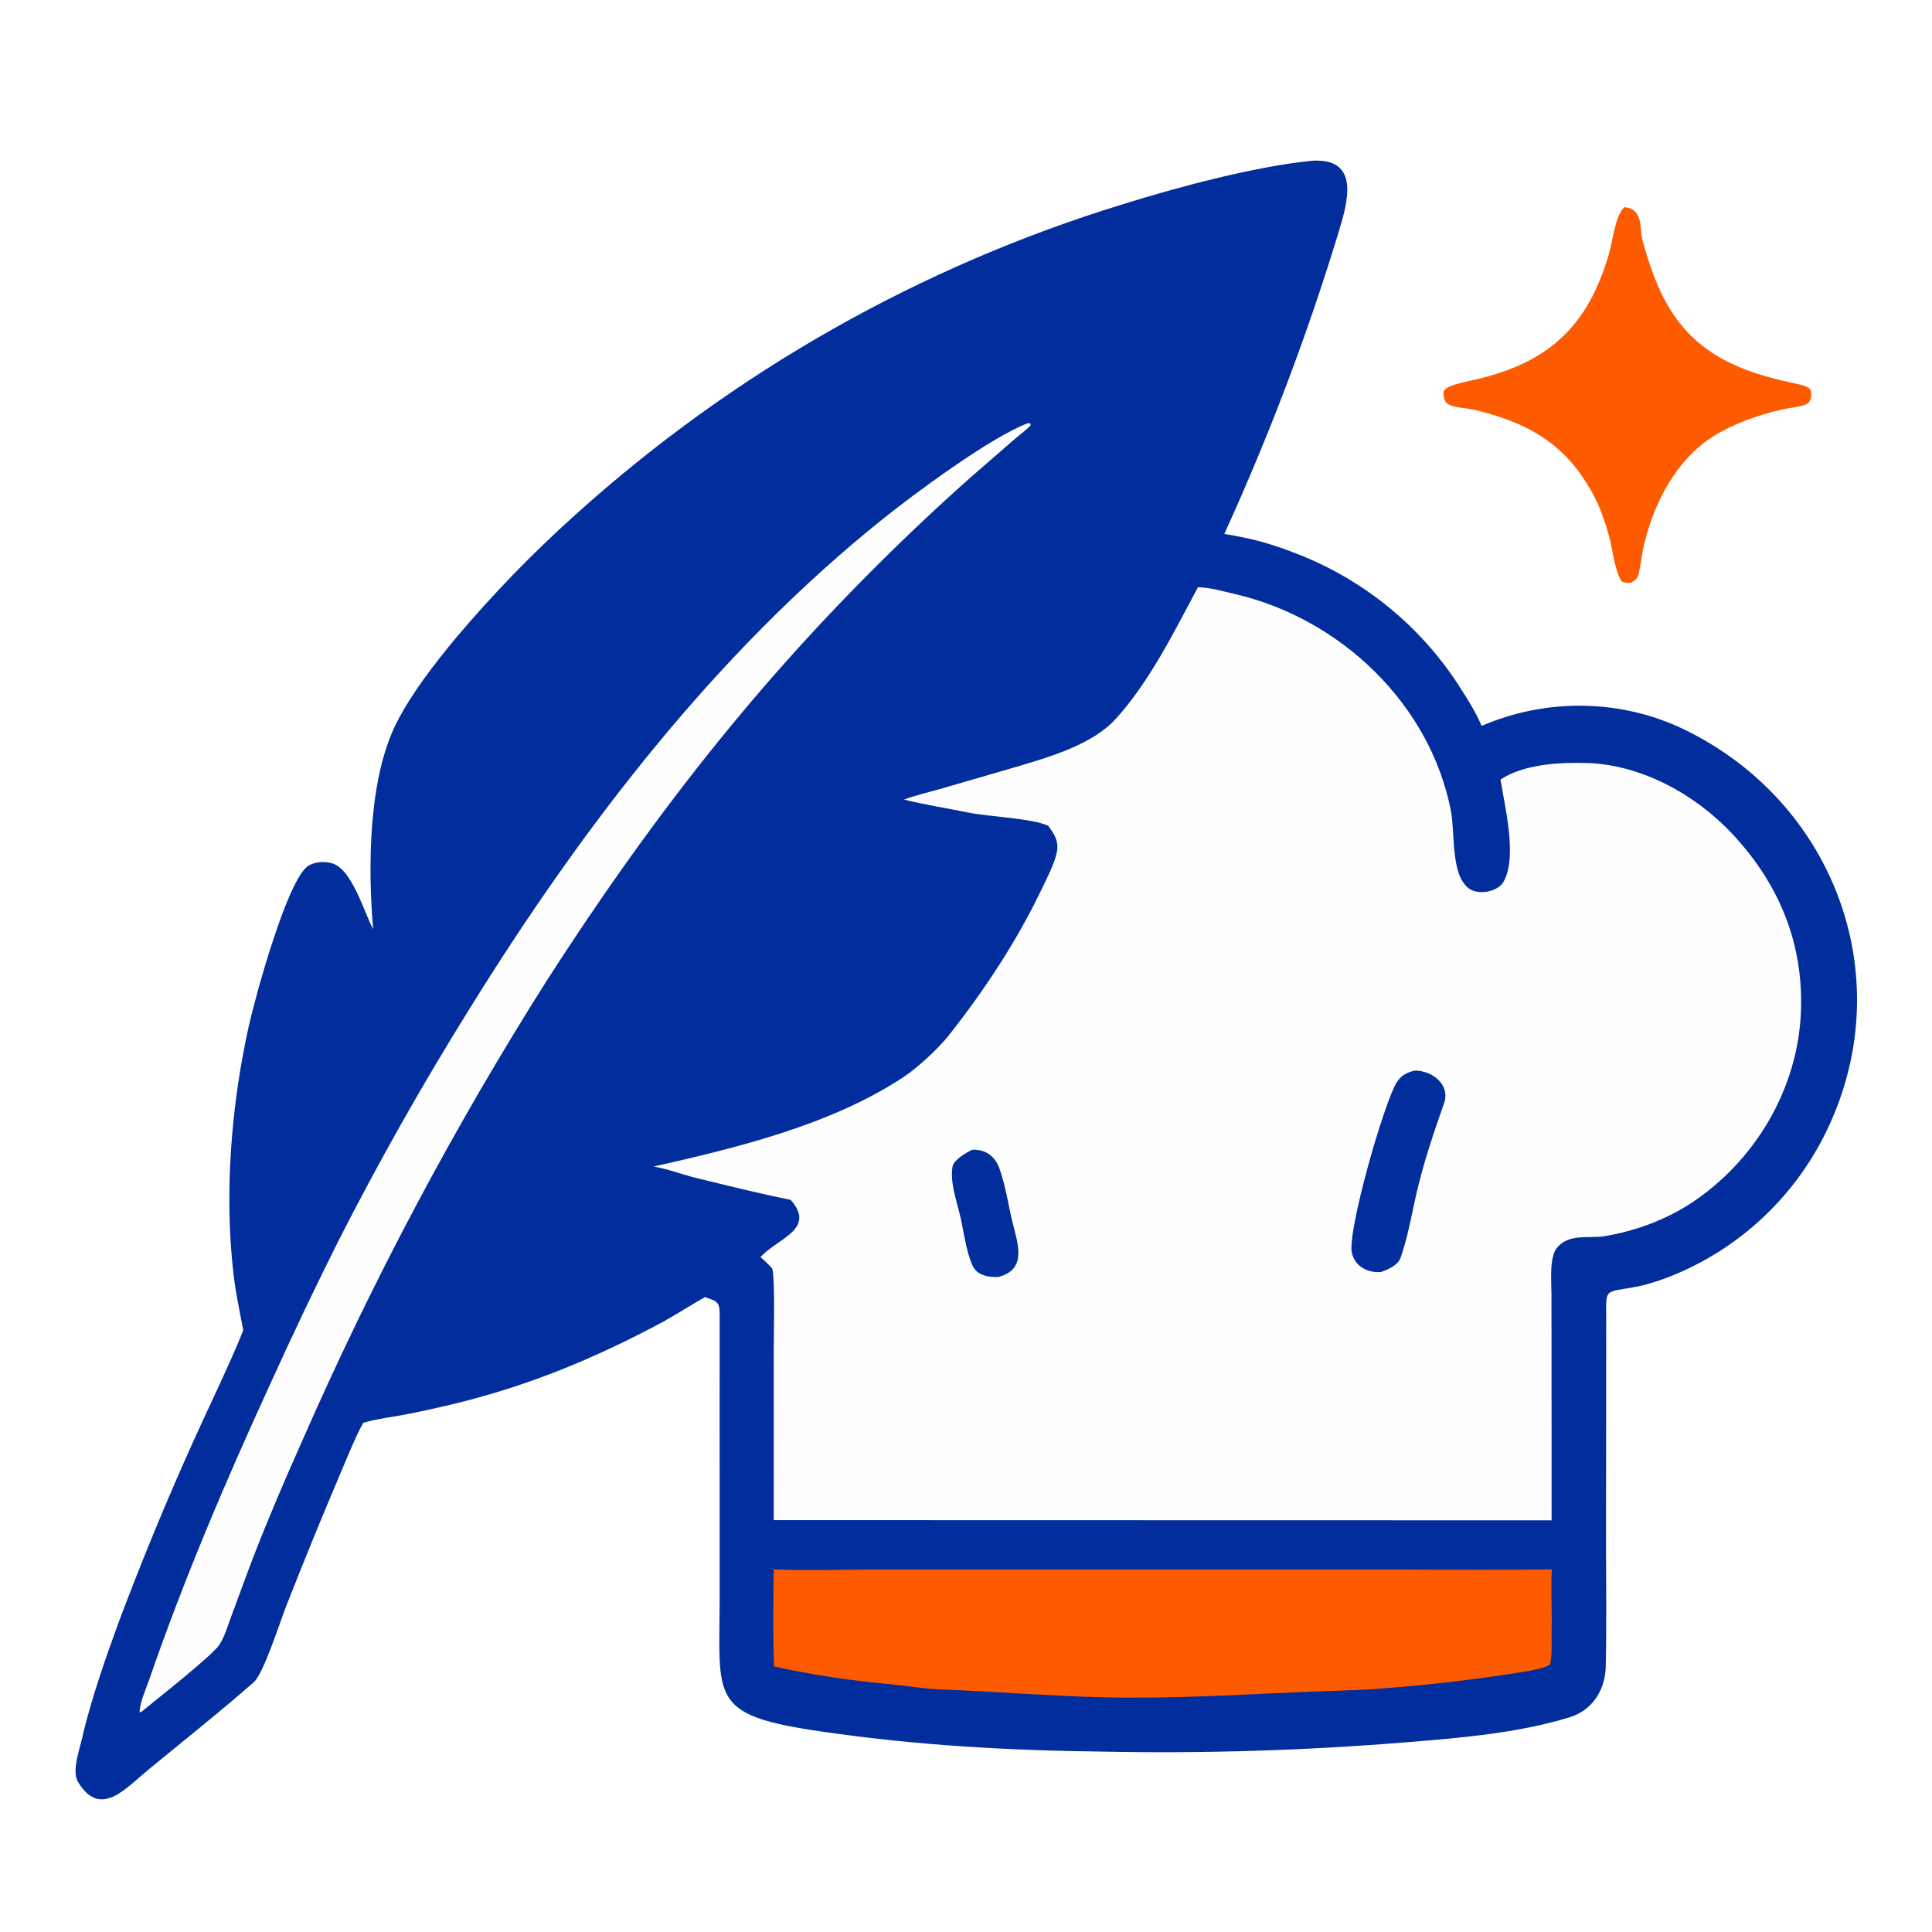
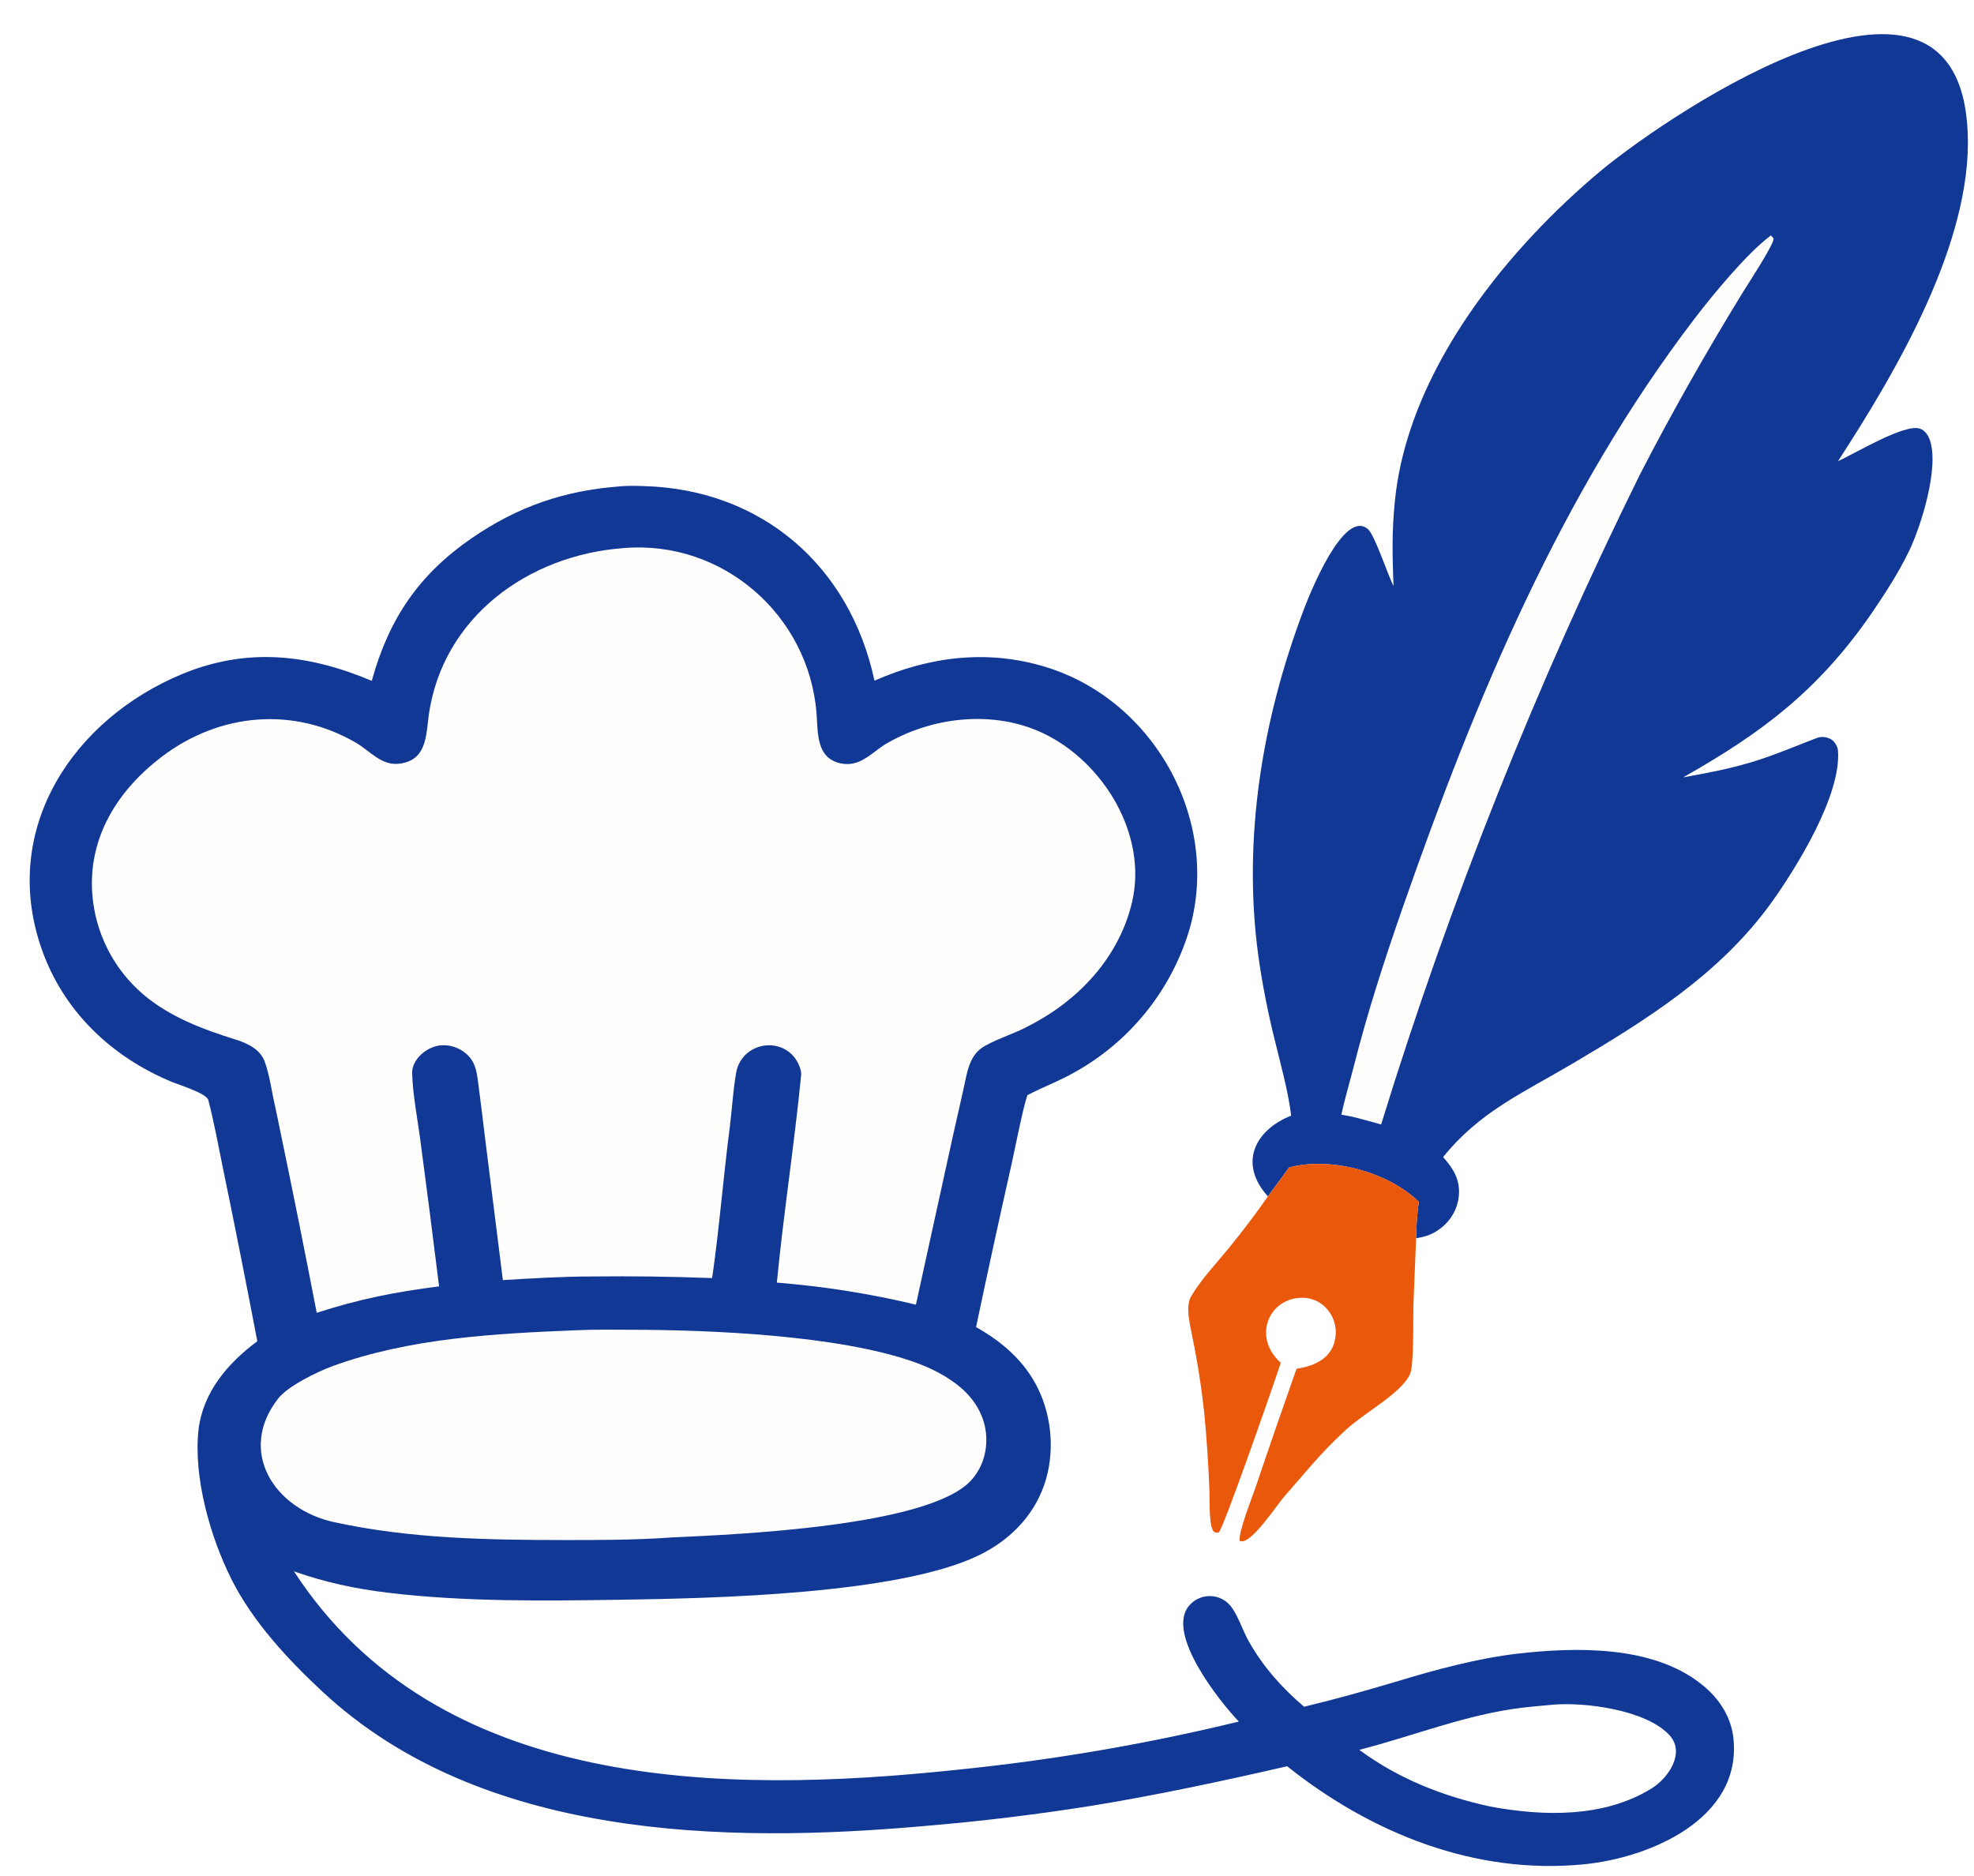
- <svg xmlns="http://www.w3.org/2000/svg" version="1.1" style="display: block;" viewBox="0 0 2000 2000" width="500" height="500" preserveAspectRatio="none">
-   <path transform="translate(0,0)" fill="rgb(2,45,156)" d="M 1358.36 166.406 C 1408.51 163.316 1395.05 209.502 1385.94 239.559 C 1353.7 345.963 1313.52 451.615 1267.38 552.761 C 1296.99 557.473 1316.91 563.108 1344.9 574.185 C 1413.93 601.53 1472.5 650.068 1512.18 712.814 C 1520.62 726.066 1527.53 737.003 1533.8 751.467 C 1600.46 722.54 1678.09 723.406 1743.73 755.277 C 1896.91 829.655 1965.63 1007.33 1893.93 1164.18 C 1860.7 1237.37 1799.89 1294.46 1724.74 1322.99 C 1716.6 1326 1704.94 1329.84 1696.54 1331.51 C 1659.09 1338.96 1662.86 1331.41 1662.73 1368.57 L 1662.55 1601.52 C 1662.6 1642.03 1663.19 1682.48 1662.29 1722.97 C 1662.52 1747.92 1649.5 1770.17 1624.69 1777.79 C 1571.26 1794.2 1510.87 1799.18 1455.7 1803.6 C 1351.93 1812.08 1247.8 1815.32 1143.7 1813.3 C 1043.25 1812.09 950.49 1806.96 851.139 1792.58 C 732.807 1775.45 744.949 1759.48 745.007 1651.87 L 744.938 1450.05 C 744.888 1420.18 745.004 1390.31 745.01 1360.45 C 745.014 1346.67 741.249 1347 729.794 1342.72 C 715.167 1351.08 701.333 1359.95 686.444 1368.3 C 615.861 1406.17 546.775 1434.79 468.777 1453.56 C 452.989 1457.36 437.318 1460.83 421.381 1463.97 C 407.469 1466.71 390.805 1468.62 377.326 1472.49 L 376.096 1472.86 C 370.001 1482.52 356.777 1515.04 351.414 1527.58 C 332.315 1572.55 313.85 1617.78 296.027 1663.27 C 289.621 1679.81 272.724 1732.59 262.759 1741.36 C 228.782 1771.26 187.644 1803.93 152.443 1832.93 C 129.906 1851.5 103.461 1882.84 80.643 1844.39 C 73.543 1832.43 84.069 1806.66 86.296 1793.54 C 95.666 1755.87 108.573 1718.45 121.914 1681.87 C 146.104 1617.21 172.428 1553.37 200.844 1490.45 C 216.3 1456.14 238.119 1411.54 251.846 1377.04 C 248.172 1357.95 244.052 1338.79 241.793 1319.48 C 231.965 1235.48 239.31 1144.19 257.648 1061.7 C 263.862 1033.75 297.616 908.996 319.544 896.056 C 326.521 891.939 336.034 891.445 343.698 893.675 C 364.496 899.729 376.421 943.484 386.307 961.903 C 380.645 897.38 381.357 805.348 410.751 747.804 C 426.142 717.674 449.218 687.977 470.666 661.938 C 509.312 615.95 551.156 572.747 595.884 532.651 C 759.189 385.285 952.84 275.547 1163.18 211.178 C 1219.07 193.654 1300.39 172 1358.36 166.406 z" />
-   <path transform="translate(0,0)" fill="rgb(254,254,254)" d="M 1240.17 607.851 C 1253.79 608.397 1265.71 612.028 1278.8 615.051 C 1387.42 640.337 1480.29 728.467 1501.93 839.186 C 1506.45 862.266 1501.67 904.082 1519.56 918.936 C 1529.19 927.304 1550.42 923.64 1556.57 912.639 C 1570.88 887.019 1557.73 834.954 1553.32 807.023 C 1577.42 790.927 1615.19 788.938 1643.55 789.9 C 1699.25 791.768 1754.73 822.401 1792.42 862.315 C 1841.71 914.501 1867.65 977.275 1864.22 1049.4 C 1860.47 1128.17 1816.57 1202.08 1750.63 1245.46 C 1723.89 1263.05 1690.97 1275.05 1659.51 1279.9 C 1643.07 1281.98 1624.5 1277.14 1612.14 1291.23 C 1603.56 1301 1606.05 1326.12 1606.06 1339.16 L 1606.15 1395.33 L 1606.21 1573.82 L 1251.5 1573.75 L 801.016 1573.64 L 800.981 1397.01 C 801.004 1380.74 802.371 1325.13 799.505 1313.25 C 795.351 1308.69 791.794 1305.39 787.277 1301.22 C 787.511 1300.98 787.744 1300.74 787.978 1300.5 L 789.174 1299.33 C 807.44 1281.24 844.457 1271.59 818.496 1242.07 C 785.898 1235.55 752.961 1227.29 720.652 1219.42 C 705.97 1215.84 691.285 1210.03 676.739 1207.59 C 763.207 1188.05 859.517 1164.69 934.388 1115.61 C 949.488 1105.71 971.152 1085.81 982.401 1071.55 C 1019.22 1024.89 1052.75 974.051 1078.39 920.326 C 1083.73 909.142 1091.78 893.952 1094.07 881.969 C 1096.28 870.418 1091.37 863.342 1085.06 854.8 C 1067.27 846.856 1024.31 845.559 1003.23 841.291 C 981.902 836.97 956.623 832.965 935.888 827.734 C 944.742 824.129 965.866 818.841 975.922 815.969 L 1054.81 793.059 C 1088.09 783.044 1131.35 770.467 1155.37 743.825 C 1190.57 704.779 1215.33 654.061 1240.17 607.851 z" />
-   <path transform="translate(0,0)" fill="rgb(2,45,156)" d="M 1464.61 1108.28 C 1482.77 1108.12 1501.56 1123.02 1494.92 1141.97 C 1483.67 1174.1 1473.01 1205.44 1465.57 1238.8 C 1460.89 1259.82 1456.95 1282 1449.79 1302.26 C 1447.02 1309.9 1436.7 1314.3 1429.36 1316.83 C 1422.94 1317.18 1417.13 1316.2 1411.42 1313.09 C 1405.35 1309.79 1401.21 1304.03 1399.52 1297.38 C 1394.14 1276.13 1432.7 1141.26 1446.01 1120.18 C 1450.39 1113.26 1456.79 1109.92 1464.61 1108.28 z" />
-   <path transform="translate(0,0)" fill="rgb(2,45,156)" d="M 1006.39 1190.21 C 1022.21 1189.58 1031.99 1198.97 1035.82 1213.38 C 1041.6 1230.7 1044.05 1248.75 1048.37 1266.33 C 1053.42 1286.9 1063.8 1314.03 1033.61 1321.9 C 1023.77 1322.36 1011.47 1320.59 1006.81 1310.2 C 999.974 1294.99 997.959 1276.04 994.186 1259.63 C 990.355 1242.96 983.225 1224.44 986.11 1207.31 C 987.456 1200.75 1000.28 1193.06 1006.39 1190.21 z" />
-   <path transform="translate(0,0)" fill="rgb(254,91,0)" d="M 800.913 1624.61 C 831.51 1626.05 873.943 1624.77 905.367 1624.77 L 1112 1624.76 L 1431.73 1624.75 C 1489.52 1624.76 1548.75 1625.45 1606.41 1624.58 C 1605.41 1645.16 1606.7 1667.76 1606.22 1688.43 C 1605.99 1698.61 1607.06 1713.06 1604.66 1722.76 C 1600.83 1726.7 1586.92 1728.8 1580.78 1730.08 C 1527.85 1738.72 1474.55 1744.9 1421.06 1748.59 C 1394.02 1750.35 1366.75 1750.6 1339.68 1751.93 C 1273.13 1754.91 1206.4 1758.7 1139.74 1756.98 C 1084.19 1755.54 1028.23 1750.93 972.646 1748.85 C 956.014 1748.23 937.83 1744.98 921.113 1743.44 C 881.295 1739.77 840.378 1733.85 801.334 1725.09 C 799.923 1693.22 800.683 1656.73 800.913 1624.61 z" />
-   <path transform="translate(0,0)" fill="rgb(254,254,254)" d="M 1064.23 438.029 L 1066.82 438.557 L 1066.87 440.222 C 1063.04 444.795 1055.33 450.213 1050.39 454.54 L 1004.49 494.44 C 970.668 524.488 937.741 555.525 905.748 587.511 C 773.252 719.62 667.961 856.717 566.686 1014.05 C 469.699 1167.16 384.553 1327.46 311.992 1493.54 C 294.489 1532.72 277.455 1572.43 262.013 1612.47 C 254.193 1632.75 246.932 1653.28 239.258 1673.62 C 235.702 1683.04 232.577 1694.37 226.967 1702.79 C 219.266 1714.35 162.019 1759.11 146.613 1771.91 C 145.495 1772.7 146.165 1772.48 144.53 1772.3 C 144.646 1762.5 150.876 1749.16 154.132 1739.71 C 190.009 1635.57 233.891 1532.58 279.868 1432.47 C 302.2 1383.19 325.461 1334.34 349.641 1285.95 C 391.593 1203.44 437.12 1122.8 486.091 1044.26 C 602.19 856.961 740.756 676.002 913.494 537.58 C 946.212 511.361 1025.77 452.283 1064.23 438.029 z" />
-   <path transform="translate(0,0)" fill="rgb(254,91,0)" d="M 1681.31 214.529 C 1688.9 214.717 1693.83 218.305 1696.6 225.555 C 1699.07 232.028 1698.29 240.819 1700.07 247.564 C 1706.85 273.259 1715.5 298.86 1729.72 321.476 C 1758.95 368.101 1804.82 385.825 1856.55 396.528 C 1860.69 397.83 1873.12 399.31 1874.39 404.129 C 1876.01 410.266 1874.93 417.003 1868.21 419.171 C 1860.01 421.813 1851.83 422.239 1843.43 424.216 C 1819.24 429.911 1795.27 438.387 1773.99 451.38 C 1735.33 475.918 1713.08 518.849 1702.26 562.197 C 1699.83 571.943 1698.87 582.684 1696.73 592.557 C 1695.25 599.364 1693.72 599.838 1687.95 603.484 C 1684.65 603.447 1679.25 603.431 1677.65 600.314 C 1670.86 587.092 1669.52 568.74 1665.55 554.516 C 1658.53 529.396 1651.47 512.695 1636.81 491.702 C 1609.21 452.168 1571.27 434.951 1525.53 424.084 C 1517.71 422.227 1503.76 422.299 1497.69 417.362 C 1495.51 415.596 1494.23 410.668 1494.17 407.837 C 1494.07 403.437 1497.49 401.369 1501.41 399.803 C 1510.44 396.201 1521.42 394.464 1530.99 392.086 C 1557.47 385.512 1583.62 375.711 1605.46 358.942 C 1637.52 334.327 1654.02 301.454 1665.43 263.414 C 1669.72 249.141 1671.65 224.092 1681.31 214.529 z" />
+ <svg xmlns="http://www.w3.org/2000/svg" width="967" height="919" viewBox="2 0 967 919">
+   <clipPath id="cl_31">
+     <rect x="3.0517578e-05" y="7.6293945e-06" width="989" height="935.893" />
+   </clipPath>
+   <g clip-path="url(#cl_31)">
+     <path fill="#113894" transform="matrix(0.870599 0 0 0.870599 -150.614 -60.9419)" d="M523.85 343.7C528.05 343.24 533.64 343.4 537.92 343.53C604.14 345.52 653.6 388.62 667.35 453.02C698.28 439.36 731.14 435.31 763.73 445.32C825.74 464.36 863.22 533.65 843.83 595.48C833.26 628.47 810.58 656.22 780.36 673.16C770.85 678.57 762.58 681.46 753.38 686.26C750.78 693.85 746.37 716.7 744.38 725.53C737.54 755.91 730.91 786.32 724.51 816.79C739.18 824.97 751.9 836.02 759.35 851.31C767.42 867.85 768.89 888.15 762.84 905.58C756.55 923.75 742.66 937.31 725.5 945.46C679.84 967.15 576.89 969.4 524.18 970.19C480.88 970.83 436.63 971.4 393.56 966.23C375.45 964.06 357.91 960.32 340.7 954.21C421.39 1078.18 582.02 1079.85 713.94 1065.85C767.31 1060.47 820.24 1051.41 872.36 1038.74C861.64 1027.52 831.12 989.31 844.31 973.6C847.02 970.35 850.96 968.38 855.18 968.14C859.66 967.89 864.02 969.65 867.07 972.94C871.37 977.48 874.52 987.52 877.94 993.56C886.04 1007.89 896.63 1019.81 909.08 1030.39C927.41 1025.99 943.55 1021.43 961.62 1016.06C982.47 1009.67 1007.14 1003.08 1028.9 1000.56C1061.9 996.73 1105 995.81 1132.4 1017.51C1142.2 1025.11 1149.5 1035.88 1150.7 1048.53C1155.2 1093.67 1103.5 1115.38 1066.7 1119.04C1005.31 1125.14 946.9 1101.62 899.54 1063.88C864.18 1072.02 824.85 1080.43 789.11 1086.19C758.19 1091.1 727.1 1094.86 695.91 1097.47C582.03 1107.64 445.76 1104.56 356.98 1022.12C337.51 1004.04 317.47 982.56 305.45 958.49C293.51 934.59 284.11 901.38 286.98 874.66C289.46 853.44 303.41 837.08 320.08 824.72C313.85 792.04 307.37 759.41 300.64 726.84C298.09 714.32 295.72 701.38 292.52 689.04C291.53 685.23 276.6 680.68 272.35 678.94C237.81 664.74 210.43 638.57 198.33 602.84C175.66 535.9 216.6 474.68 277.81 449.28C314.29 434.23 348.63 438.01 384.49 453.11C394.05 418.37 410.87 393.32 440.85 372.75C466.77 354.97 492.71 346.11 523.85 343.7ZM940.14 1054.65C962.28 1070.97 987 1080.7 1013.7 1086.52C1043.7 1092.11 1077.8 1092.95 1104.6 1076.38C1114 1070.58 1123.5 1056.58 1115 1046.77C1102.1 1032.12 1066.6 1027.51 1048.2 1029.32C1042.8 1029.87 1037.6 1030.24 1032.1 1030.9C1000.56 1034.65 970.73 1046.81 940.14 1054.65Z" />
+     <path fill="#FFFEFC" transform="matrix(0.870599 0 0 0.870599 -150.614 -60.9419)" d="M526.1 378.42C581.79 373.67 630.35 416.04 634.73 471.3C635.59 482.25 634.47 496.56 648.22 499.53C658.68 501.79 665.02 494.34 672.85 489.15C699.2 473.29 734.3 469.21 762.49 482.71C796.35 498.94 821.18 539.92 812.26 577.72C804.94 608.74 782.22 632.94 754.31 647.2C746.19 651.65 737.18 654.14 729.17 658.72C720.33 663.77 719.43 674.16 717.34 683.24L711.4 709.55L690.66 804.14C664.95 797.97 638.79 793.82 612.42 791.74C616.19 752.69 622.3 713.73 626.11 674.7C626.35 672.19 624.45 668.04 623.07 666.01C620.35 662.01 616.11 659.29 611.34 658.47C606.27 657.57 601.04 658.76 596.86 661.77C593.63 664.11 591.25 667.44 590.09 671.25C588.36 676.94 586.93 696.66 585.96 704.09C582.29 732.08 580.05 761.32 576 789.18C553.42 788.33 530.82 788.03 508.22 788.28C492.25 788.28 474.22 789.34 458.25 790.32L448.36 711.38C447.01 700.36 445.71 689.33 444.24 678.34C443.44 672.28 442.5 667.22 437.7 663.01C433.73 659.51 428.51 657.78 423.24 658.22C415.42 658.94 407 666.05 407.21 673.94C407.52 685.83 410.15 699.13 411.73 710.98C415.41 738.58 418.95 766.21 422.35 793.85C397.32 797.04 377.34 801.01 353.51 808.73C346.95 774.69 340.13 740.69 333.05 706.75C332.07 702.09 331.17 697.32 330.13 692.71C328.16 684.28 327.12 675.22 324.14 667.09C321.49 660.3 314.45 657.03 308.03 655.02C289.56 649.25 270.72 642.23 255.86 629.52C239.12 615.23 228.81 594.83 227.21 572.88C224.94 540.9 241.65 514.55 266.44 495.74C298.81 471.19 340.42 467.39 375.74 488.04C383.53 492.6 389.84 500.88 399.74 499.76C415.21 498.01 415.01 484.51 416.52 472.59C424.3 417.13 472.67 382.35 526.1 378.42Z" />
+     <path fill="#FFFEFC" transform="matrix(0.870599 0 0 0.870599 -150.614 -60.9419)" d="M499.47 818.55C509.63 818.05 519.92 818.25 530.09 818.27C575.87 818.33 646.29 821.39 688.67 836.06C698.44 839.44 708.38 844.29 716.23 851.12C724.18 858.03 729.61 867.43 730.22 878.07C730.75 887.27 727.88 896.33 721.6 903.14C697.89 928.85 590.25 933.48 553.24 935.11C552.87 935.14 552.5 935.18 552.13 935.21C533.2 936.55 512.2 936.61 493.2 936.6C449.53 936.55 406.04 935.85 363.25 926.51C329.4 919.11 308.85 886.66 331.68 857.13C337.23 849.92 353.84 841.85 362.83 838.58C405.94 822.94 453.93 820.37 499.47 818.55Z" />
+     <path fill="#113894" transform="matrix(0.870599 0 0 0.870599 -150.614 -60.9419)" d="M959.39 399.77C958.78 381.75 958.38 369.98 960.18 351.83C965.74 295.85 999.66 243.03 1037.5 202.56C1049.9 189.263 1063.2 176.766 1077.2 165.141C1117 132.608 1277.8 24.132 1282.5 144.875C1285 206.44 1242.4 278.88 1209.5 329.49C1218.7 325.46 1247.3 307.94 1255.8 311.27C1258.4 312.28 1260 314.59 1261 317.12C1266.8 332.52 1256.3 365.94 1249.4 380.27C1243.4 392.58 1235.9 404.17 1228.2 415.41C1198.7 458.07 1167.3 482.09 1122.3 507.45C1139.9 504.25 1154.5 501.51 1171.5 495.35C1180.4 492.12 1188.9 488.57 1197.7 485.23C1200.3 484.26 1203.5 484.69 1205.8 486.15C1207.7 487.36 1209.4 490.21 1209.5 492.44C1211.4 517.72 1185.8 558.66 1172.2 577.68C1143.1 618.18 1101.7 643.93 1059.7 668.75C1031.9 685.16 1007.9 695.55 987.31 721.1C992.97 727.48 996.92 733.61 996.18 742.7C995.53 749.92 991.91 756.54 986.17 760.98C981.75 764.45 977.55 765.94 972.11 766.76C972.22 760.36 972.67 752.56 973.68 746.29C956.35 729.4 924.17 720.76 900.65 726.93L888.73 743.22C872.18 724.99 880.99 706.07 901.81 697.77C900.28 684.75 895.94 669.03 892.81 656.18C888.78 640.15 885.6 623.92 883.28 607.55C874.43 541.57 885.55 474.44 909.13 412.44C911.72 405.63 931.22 355.9 944.99 367.75C948.85 371.08 955.76 392.41 959.39 399.77Z" />
+     <path fill="#FFFEFC" transform="matrix(0.870599 0 0 0.870599 -150.614 -60.9419)" d="M1171.8 202.45L1173.3 204.26C1173.3 207.83 1158.6 230.2 1155.8 234.74C1135.4 268 1116.1 302.02 1098.2 336.72C1039.9 454.66 991.17 577.07 952.41 702.79C947.13 701.17 941.74 699.82 936.39 698.42L930.08 697.25C931.76 688.95 934.91 678.47 937.04 670.06C944.86 639.26 954.41 609.78 964.9 579.76C1005.58 463.28 1053.5 347.74 1129 249.04C1139 235.94 1158.6 212.14 1171.8 202.45Z" />
+     <path fill="#EA580C" transform="matrix(0.870599 0 0 0.870599 -150.614 -60.9419)" d="M900.65 726.93C924.17 720.76 956.35 729.4 973.68 746.29C972.67 752.56 972.22 760.36 972.11 766.76L970.58 804.86C970.37 811.52 971.03 838.56 968.61 843.42C962.78 855.18 941.71 865.27 930.48 876.59C918.47 887.65 908.37 900.23 897.65 912.44C893.63 917.03 878.75 939.92 872.96 937.1C871.45 933.79 880.27 911.4 882.07 906.13C889.49 884.1 897.08 862.13 904.83 840.22C915.97 838.51 925.94 833.66 926.88 820.93C927.25 815.41 925.28 810 921.45 806.01C918.02 802.34 913.23 800.26 908.21 800.26C889.4 800.16 879.67 822.18 895.95 836.86C892.7 847.04 863.83 929.8 861.1 932.29C858.81 932.52 859.83 932.78 857.94 931.54C855.45 927.24 856.05 914.57 855.82 909.02C855.3 894.69 854.36 880.37 853 866.08C851.16 848.4 848.42 832.57 844.82 815.24C844.01 810.71 842.98 803.96 845.41 799.71C850.95 790.01 860.22 780.36 867.29 771.61C874.79 762.42 881.94 752.95 888.73 743.22L900.65 726.93Z" />
+   </g>
</svg>
